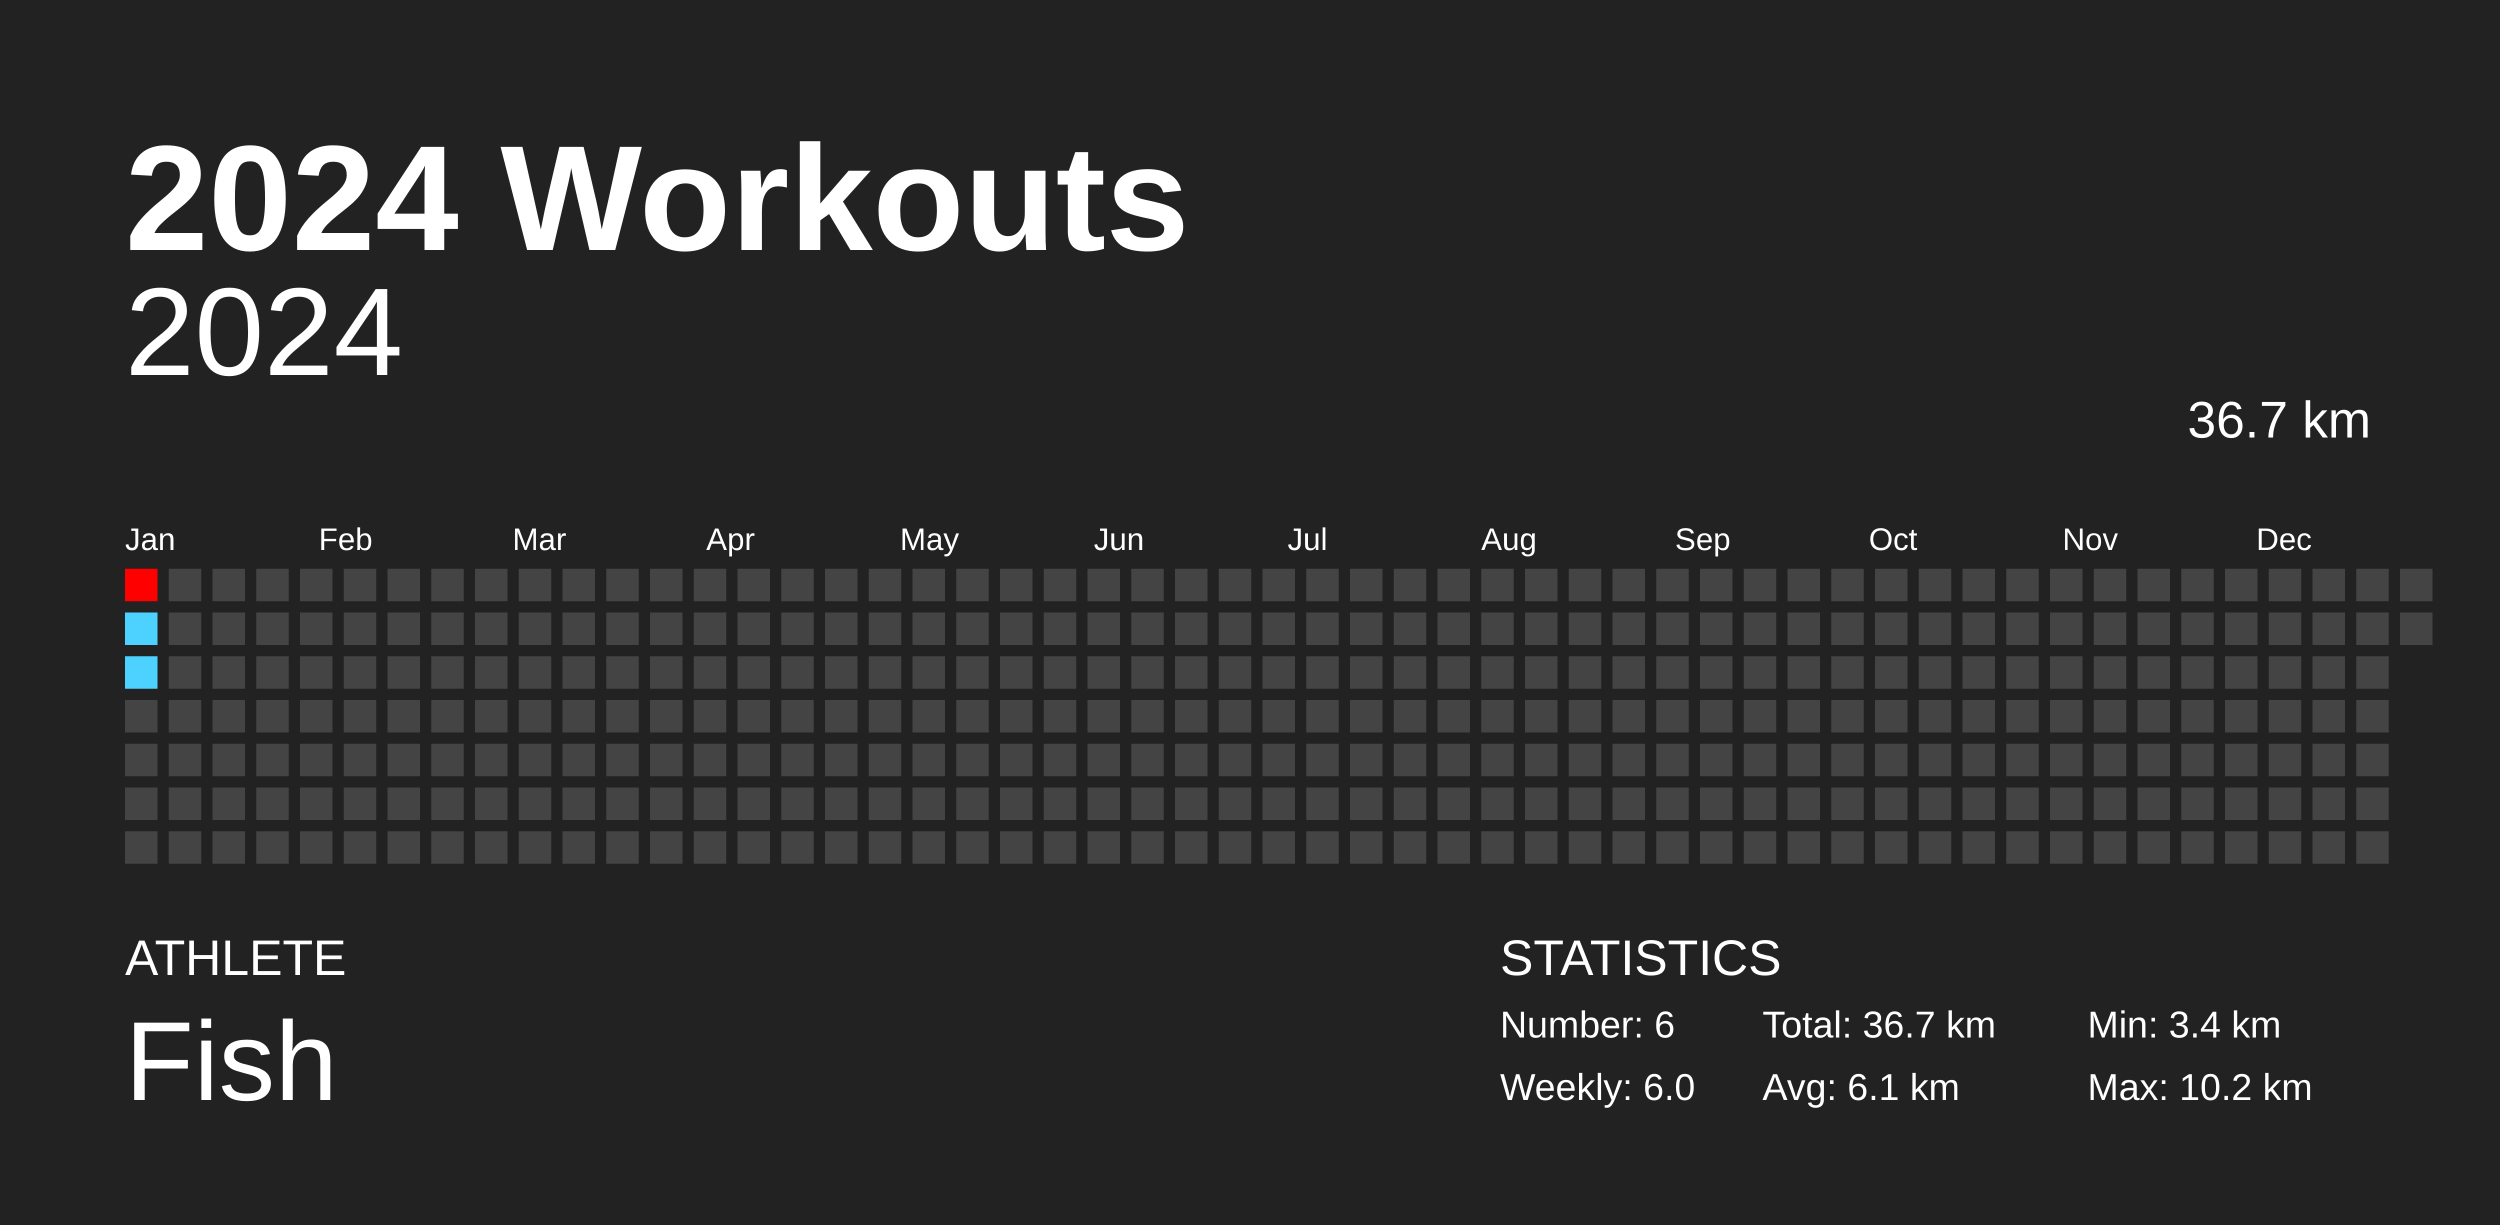
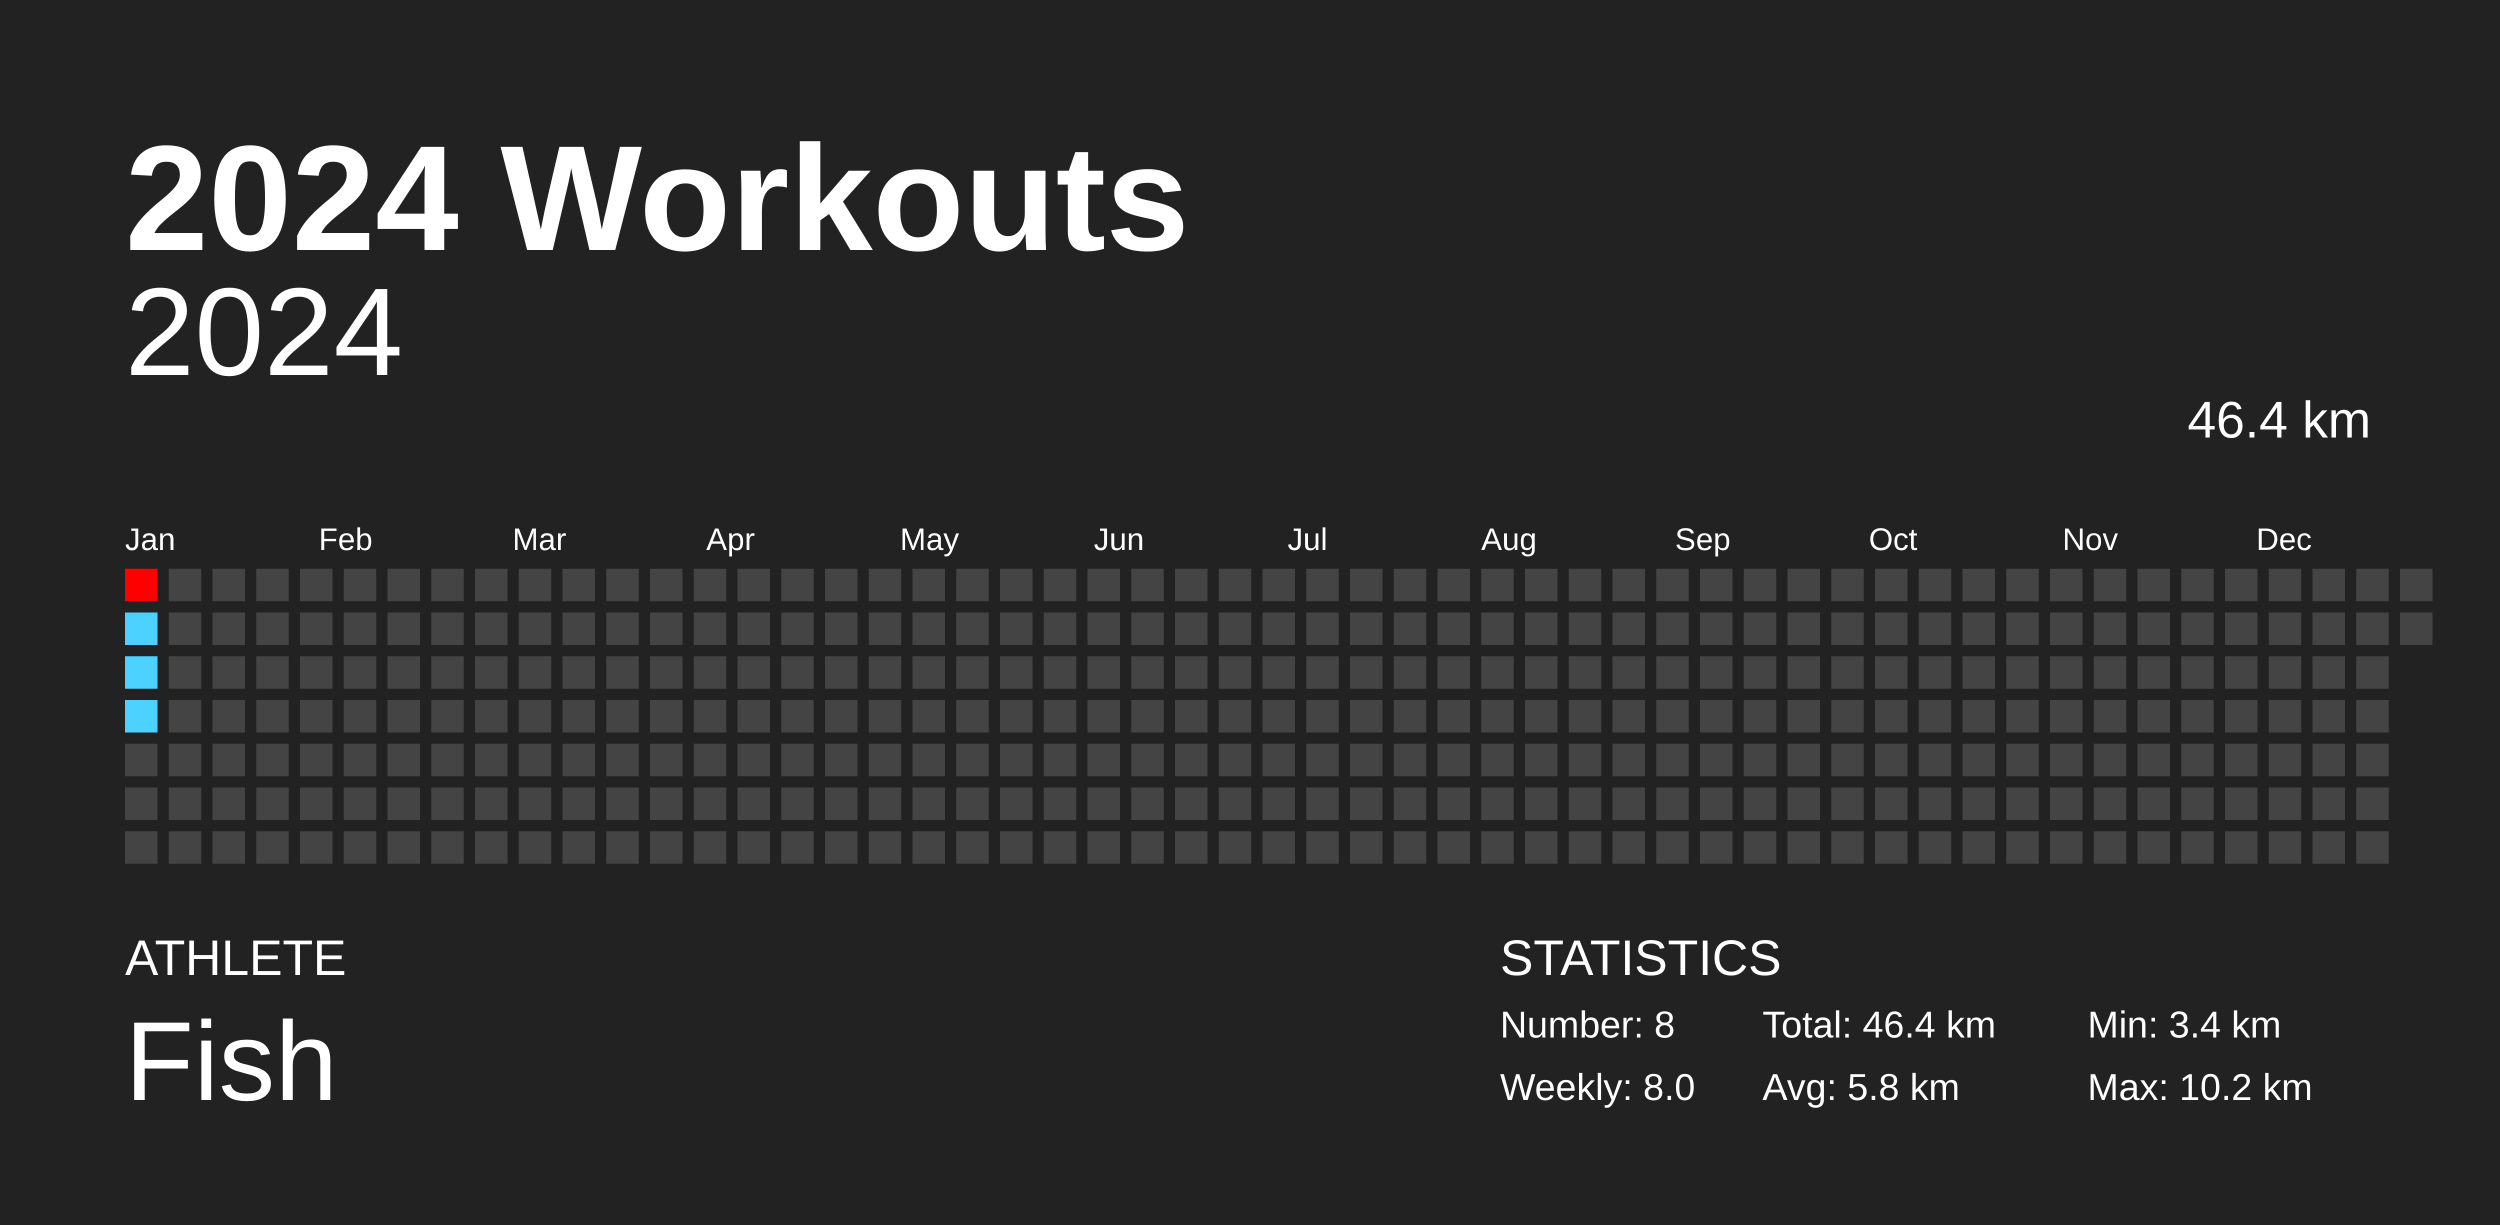
<svg xmlns="http://www.w3.org/2000/svg" baseProfile="full" height="98mm" version="1.1" viewBox="0,0,200,98" width="200mm">
  <defs />
  <rect fill="#222222" height="98" width="200" x="0" y="0" />
  <text fill="#FFFFFF" style="font-size:12px; font-family:Arial; font-weight:bold;" x="10" y="20">2024 Workouts</text>
  <text fill="#FFFFFF" style="font-size:4px; font-family:Arial" x="10" y="78">ATHLETE</text>
  <text fill="#FFFFFF" style="font-size:9px; font-family:Arial" x="10" y="88">Fish</text>
  <text fill="#FFFFFF" style="font-size:4px; font-family:Arial" x="120" y="78">STATISTICS</text>
-   <text fill="#FFFFFF" style="font-size:3px; font-family:Arial" x="120" y="83">Number: 6</text>
-   <text fill="#FFFFFF" style="font-size:3px; font-family:Arial" x="120" y="88">Weekly: 6.0</text>
-   <text fill="#FFFFFF" style="font-size:3px; font-family:Arial" x="141" y="83">Total: 36.7 km</text>
-   <text fill="#FFFFFF" style="font-size:3px; font-family:Arial" x="141" y="88">Avg: 6.1 km</text>
+   <text fill="#FFFFFF" style="font-size:3px; font-family:Arial" x="120" y="83">Number: 8</text>
+   <text fill="#FFFFFF" style="font-size:3px; font-family:Arial" x="120" y="88">Weekly: 8.0</text>
+   <text fill="#FFFFFF" style="font-size:3px; font-family:Arial" x="141" y="83">Total: 46.4 km</text>
+   <text fill="#FFFFFF" style="font-size:3px; font-family:Arial" x="141" y="88">Avg: 5.8 km</text>
  <text fill="#FFFFFF" style="font-size:3px; font-family:Arial" x="167" y="83">Min: 3.4 km</text>
  <text fill="#FFFFFF" style="font-size:3px; font-family:Arial" x="167" y="88">Max: 10.2 km</text>
  <text alignment-baseline="hanging" fill="#FFFFFF" style="font-size:10.0px; font-family:Arial;" x="10" y="30">2024</text>
-   <text alignment-baseline="hanging" fill="#FFFFFF" style="font-size:4.125px; font-family:Arial;" x="175" y="35">36.7 km</text>
+   <text alignment-baseline="hanging" fill="#FFFFFF" style="font-size:4.125px; font-family:Arial;" x="175" y="35">46.4 km</text>
  <text fill="#FFFFFF" style="font-size:2.5px; font-family:Arial" x="10.0" y="44">Jan</text>
  <text fill="#FFFFFF" style="font-size:2.5px; font-family:Arial" x="25.5" y="44">Feb</text>
  <text fill="#FFFFFF" style="font-size:2.5px; font-family:Arial" x="41.0" y="44">Mar</text>
  <text fill="#FFFFFF" style="font-size:2.5px; font-family:Arial" x="56.5" y="44">Apr</text>
  <text fill="#FFFFFF" style="font-size:2.5px; font-family:Arial" x="72.0" y="44">May</text>
  <text fill="#FFFFFF" style="font-size:2.5px; font-family:Arial" x="87.5" y="44">Jun</text>
  <text fill="#FFFFFF" style="font-size:2.5px; font-family:Arial" x="103.0" y="44">Jul</text>
  <text fill="#FFFFFF" style="font-size:2.5px; font-family:Arial" x="118.5" y="44">Aug</text>
  <text fill="#FFFFFF" style="font-size:2.5px; font-family:Arial" x="134.0" y="44">Sep</text>
  <text fill="#FFFFFF" style="font-size:2.5px; font-family:Arial" x="149.5" y="44">Oct</text>
  <text fill="#FFFFFF" style="font-size:2.5px; font-family:Arial" x="165.0" y="44">Nov</text>
  <text fill="#FFFFFF" style="font-size:2.5px; font-family:Arial" x="180.5" y="44">Dec</text>
  <rect fill="red" height="2.6" width="2.6" x="10.0" y="45.5" />
  <rect fill="#4dd2ff" height="2.6" width="2.6" x="10.0" y="49.0" />
  <rect fill="#4dd2ff" height="2.6" width="2.6" x="10.0" y="52.5" />
-   <rect fill="#444444" height="2.6" width="2.6" x="10.0" y="56.0" />
+   <rect fill="#4dd2ff" height="2.6" width="2.6" x="10.0" y="56.0" />
  <rect fill="#444444" height="2.6" width="2.6" x="10.0" y="59.5" />
  <rect fill="#444444" height="2.6" width="2.6" x="10.0" y="63.0" />
  <rect fill="#444444" height="2.6" width="2.6" x="10.0" y="66.5" />
  <rect fill="#444444" height="2.6" width="2.6" x="13.5" y="45.5" />
  <rect fill="#444444" height="2.6" width="2.6" x="13.5" y="49.0" />
  <rect fill="#444444" height="2.6" width="2.6" x="13.5" y="52.5" />
  <rect fill="#444444" height="2.6" width="2.6" x="13.5" y="56.0" />
  <rect fill="#444444" height="2.6" width="2.6" x="13.5" y="59.5" />
  <rect fill="#444444" height="2.6" width="2.6" x="13.5" y="63.0" />
  <rect fill="#444444" height="2.6" width="2.6" x="13.5" y="66.5" />
  <rect fill="#444444" height="2.6" width="2.6" x="17.0" y="45.5" />
  <rect fill="#444444" height="2.6" width="2.6" x="17.0" y="49.0" />
  <rect fill="#444444" height="2.6" width="2.6" x="17.0" y="52.5" />
  <rect fill="#444444" height="2.6" width="2.6" x="17.0" y="56.0" />
  <rect fill="#444444" height="2.6" width="2.6" x="17.0" y="59.5" />
  <rect fill="#444444" height="2.6" width="2.6" x="17.0" y="63.0" />
  <rect fill="#444444" height="2.6" width="2.6" x="17.0" y="66.5" />
  <rect fill="#444444" height="2.6" width="2.6" x="20.5" y="45.5" />
  <rect fill="#444444" height="2.6" width="2.6" x="20.5" y="49.0" />
  <rect fill="#444444" height="2.6" width="2.6" x="20.5" y="52.5" />
  <rect fill="#444444" height="2.6" width="2.6" x="20.5" y="56.0" />
  <rect fill="#444444" height="2.6" width="2.6" x="20.5" y="59.5" />
  <rect fill="#444444" height="2.6" width="2.6" x="20.5" y="63.0" />
  <rect fill="#444444" height="2.6" width="2.6" x="20.5" y="66.5" />
  <rect fill="#444444" height="2.6" width="2.6" x="24.0" y="45.5" />
  <rect fill="#444444" height="2.6" width="2.6" x="24.0" y="49.0" />
  <rect fill="#444444" height="2.6" width="2.6" x="24.0" y="52.5" />
  <rect fill="#444444" height="2.6" width="2.6" x="24.0" y="56.0" />
  <rect fill="#444444" height="2.6" width="2.6" x="24.0" y="59.5" />
  <rect fill="#444444" height="2.6" width="2.6" x="24.0" y="63.0" />
  <rect fill="#444444" height="2.6" width="2.6" x="24.0" y="66.5" />
  <rect fill="#444444" height="2.6" width="2.6" x="27.5" y="45.5" />
  <rect fill="#444444" height="2.6" width="2.6" x="27.5" y="49.0" />
  <rect fill="#444444" height="2.6" width="2.6" x="27.5" y="52.5" />
  <rect fill="#444444" height="2.6" width="2.6" x="27.5" y="56.0" />
  <rect fill="#444444" height="2.6" width="2.6" x="27.5" y="59.5" />
  <rect fill="#444444" height="2.6" width="2.6" x="27.5" y="63.0" />
  <rect fill="#444444" height="2.6" width="2.6" x="27.5" y="66.5" />
  <rect fill="#444444" height="2.6" width="2.6" x="31.0" y="45.5" />
  <rect fill="#444444" height="2.6" width="2.6" x="31.0" y="49.0" />
  <rect fill="#444444" height="2.6" width="2.6" x="31.0" y="52.5" />
  <rect fill="#444444" height="2.6" width="2.6" x="31.0" y="56.0" />
  <rect fill="#444444" height="2.6" width="2.6" x="31.0" y="59.5" />
  <rect fill="#444444" height="2.6" width="2.6" x="31.0" y="63.0" />
  <rect fill="#444444" height="2.6" width="2.6" x="31.0" y="66.5" />
  <rect fill="#444444" height="2.6" width="2.6" x="34.5" y="45.5" />
  <rect fill="#444444" height="2.6" width="2.6" x="34.5" y="49.0" />
  <rect fill="#444444" height="2.6" width="2.6" x="34.5" y="52.5" />
  <rect fill="#444444" height="2.6" width="2.6" x="34.5" y="56.0" />
  <rect fill="#444444" height="2.6" width="2.6" x="34.5" y="59.5" />
  <rect fill="#444444" height="2.6" width="2.6" x="34.5" y="63.0" />
  <rect fill="#444444" height="2.6" width="2.6" x="34.5" y="66.5" />
  <rect fill="#444444" height="2.6" width="2.6" x="38.0" y="45.5" />
  <rect fill="#444444" height="2.6" width="2.6" x="38.0" y="49.0" />
  <rect fill="#444444" height="2.6" width="2.6" x="38.0" y="52.5" />
  <rect fill="#444444" height="2.6" width="2.6" x="38.0" y="56.0" />
  <rect fill="#444444" height="2.6" width="2.6" x="38.0" y="59.5" />
  <rect fill="#444444" height="2.6" width="2.6" x="38.0" y="63.0" />
  <rect fill="#444444" height="2.6" width="2.6" x="38.0" y="66.5" />
  <rect fill="#444444" height="2.6" width="2.6" x="41.5" y="45.5" />
  <rect fill="#444444" height="2.6" width="2.6" x="41.5" y="49.0" />
  <rect fill="#444444" height="2.6" width="2.6" x="41.5" y="52.5" />
  <rect fill="#444444" height="2.6" width="2.6" x="41.5" y="56.0" />
  <rect fill="#444444" height="2.6" width="2.6" x="41.5" y="59.5" />
  <rect fill="#444444" height="2.6" width="2.6" x="41.5" y="63.0" />
  <rect fill="#444444" height="2.6" width="2.6" x="41.5" y="66.5" />
  <rect fill="#444444" height="2.6" width="2.6" x="45.0" y="45.5" />
  <rect fill="#444444" height="2.6" width="2.6" x="45.0" y="49.0" />
  <rect fill="#444444" height="2.6" width="2.6" x="45.0" y="52.5" />
  <rect fill="#444444" height="2.6" width="2.6" x="45.0" y="56.0" />
  <rect fill="#444444" height="2.6" width="2.6" x="45.0" y="59.5" />
  <rect fill="#444444" height="2.6" width="2.6" x="45.0" y="63.0" />
  <rect fill="#444444" height="2.6" width="2.6" x="45.0" y="66.5" />
  <rect fill="#444444" height="2.6" width="2.6" x="48.5" y="45.5" />
  <rect fill="#444444" height="2.6" width="2.6" x="48.5" y="49.0" />
  <rect fill="#444444" height="2.6" width="2.6" x="48.5" y="52.5" />
  <rect fill="#444444" height="2.6" width="2.6" x="48.5" y="56.0" />
  <rect fill="#444444" height="2.6" width="2.6" x="48.5" y="59.5" />
  <rect fill="#444444" height="2.6" width="2.6" x="48.5" y="63.0" />
  <rect fill="#444444" height="2.6" width="2.6" x="48.5" y="66.5" />
  <rect fill="#444444" height="2.6" width="2.6" x="52.0" y="45.5" />
  <rect fill="#444444" height="2.6" width="2.6" x="52.0" y="49.0" />
  <rect fill="#444444" height="2.6" width="2.6" x="52.0" y="52.5" />
  <rect fill="#444444" height="2.6" width="2.6" x="52.0" y="56.0" />
  <rect fill="#444444" height="2.6" width="2.6" x="52.0" y="59.5" />
  <rect fill="#444444" height="2.6" width="2.6" x="52.0" y="63.0" />
  <rect fill="#444444" height="2.6" width="2.6" x="52.0" y="66.5" />
  <rect fill="#444444" height="2.6" width="2.6" x="55.5" y="45.5" />
  <rect fill="#444444" height="2.6" width="2.6" x="55.5" y="49.0" />
  <rect fill="#444444" height="2.6" width="2.6" x="55.5" y="52.5" />
  <rect fill="#444444" height="2.6" width="2.6" x="55.5" y="56.0" />
  <rect fill="#444444" height="2.6" width="2.6" x="55.5" y="59.5" />
  <rect fill="#444444" height="2.6" width="2.6" x="55.5" y="63.0" />
  <rect fill="#444444" height="2.6" width="2.6" x="55.5" y="66.5" />
  <rect fill="#444444" height="2.6" width="2.6" x="59.0" y="45.5" />
  <rect fill="#444444" height="2.6" width="2.6" x="59.0" y="49.0" />
  <rect fill="#444444" height="2.6" width="2.6" x="59.0" y="52.5" />
  <rect fill="#444444" height="2.6" width="2.6" x="59.0" y="56.0" />
  <rect fill="#444444" height="2.6" width="2.6" x="59.0" y="59.5" />
  <rect fill="#444444" height="2.6" width="2.6" x="59.0" y="63.0" />
  <rect fill="#444444" height="2.6" width="2.6" x="59.0" y="66.5" />
  <rect fill="#444444" height="2.6" width="2.6" x="62.5" y="45.5" />
  <rect fill="#444444" height="2.6" width="2.6" x="62.5" y="49.0" />
  <rect fill="#444444" height="2.6" width="2.6" x="62.5" y="52.5" />
  <rect fill="#444444" height="2.6" width="2.6" x="62.5" y="56.0" />
  <rect fill="#444444" height="2.6" width="2.6" x="62.5" y="59.5" />
  <rect fill="#444444" height="2.6" width="2.6" x="62.5" y="63.0" />
  <rect fill="#444444" height="2.6" width="2.6" x="62.5" y="66.5" />
  <rect fill="#444444" height="2.6" width="2.6" x="66.0" y="45.5" />
  <rect fill="#444444" height="2.6" width="2.6" x="66.0" y="49.0" />
  <rect fill="#444444" height="2.6" width="2.6" x="66.0" y="52.5" />
  <rect fill="#444444" height="2.6" width="2.6" x="66.0" y="56.0" />
  <rect fill="#444444" height="2.6" width="2.6" x="66.0" y="59.5" />
  <rect fill="#444444" height="2.6" width="2.6" x="66.0" y="63.0" />
  <rect fill="#444444" height="2.6" width="2.6" x="66.0" y="66.5" />
  <rect fill="#444444" height="2.6" width="2.6" x="69.5" y="45.5" />
  <rect fill="#444444" height="2.6" width="2.6" x="69.5" y="49.0" />
  <rect fill="#444444" height="2.6" width="2.6" x="69.5" y="52.5" />
  <rect fill="#444444" height="2.6" width="2.6" x="69.5" y="56.0" />
  <rect fill="#444444" height="2.6" width="2.6" x="69.5" y="59.5" />
  <rect fill="#444444" height="2.6" width="2.6" x="69.5" y="63.0" />
  <rect fill="#444444" height="2.6" width="2.6" x="69.5" y="66.5" />
  <rect fill="#444444" height="2.6" width="2.6" x="73.0" y="45.5" />
  <rect fill="#444444" height="2.6" width="2.6" x="73.0" y="49.0" />
  <rect fill="#444444" height="2.6" width="2.6" x="73.0" y="52.5" />
  <rect fill="#444444" height="2.6" width="2.6" x="73.0" y="56.0" />
  <rect fill="#444444" height="2.6" width="2.6" x="73.0" y="59.5" />
  <rect fill="#444444" height="2.6" width="2.6" x="73.0" y="63.0" />
  <rect fill="#444444" height="2.6" width="2.6" x="73.0" y="66.5" />
  <rect fill="#444444" height="2.6" width="2.6" x="76.5" y="45.5" />
  <rect fill="#444444" height="2.6" width="2.6" x="76.5" y="49.0" />
  <rect fill="#444444" height="2.6" width="2.6" x="76.5" y="52.5" />
  <rect fill="#444444" height="2.6" width="2.6" x="76.5" y="56.0" />
  <rect fill="#444444" height="2.6" width="2.6" x="76.5" y="59.5" />
  <rect fill="#444444" height="2.6" width="2.6" x="76.5" y="63.0" />
  <rect fill="#444444" height="2.6" width="2.6" x="76.5" y="66.5" />
  <rect fill="#444444" height="2.6" width="2.6" x="80.0" y="45.5" />
  <rect fill="#444444" height="2.6" width="2.6" x="80.0" y="49.0" />
  <rect fill="#444444" height="2.6" width="2.6" x="80.0" y="52.5" />
  <rect fill="#444444" height="2.6" width="2.6" x="80.0" y="56.0" />
  <rect fill="#444444" height="2.6" width="2.6" x="80.0" y="59.5" />
  <rect fill="#444444" height="2.6" width="2.6" x="80.0" y="63.0" />
  <rect fill="#444444" height="2.6" width="2.6" x="80.0" y="66.5" />
  <rect fill="#444444" height="2.6" width="2.6" x="83.5" y="45.5" />
  <rect fill="#444444" height="2.6" width="2.6" x="83.5" y="49.0" />
  <rect fill="#444444" height="2.6" width="2.6" x="83.5" y="52.5" />
  <rect fill="#444444" height="2.6" width="2.6" x="83.5" y="56.0" />
  <rect fill="#444444" height="2.6" width="2.6" x="83.5" y="59.5" />
  <rect fill="#444444" height="2.6" width="2.6" x="83.5" y="63.0" />
  <rect fill="#444444" height="2.6" width="2.6" x="83.5" y="66.5" />
  <rect fill="#444444" height="2.6" width="2.6" x="87.0" y="45.5" />
  <rect fill="#444444" height="2.6" width="2.6" x="87.0" y="49.0" />
  <rect fill="#444444" height="2.6" width="2.6" x="87.0" y="52.5" />
  <rect fill="#444444" height="2.6" width="2.6" x="87.0" y="56.0" />
  <rect fill="#444444" height="2.6" width="2.6" x="87.0" y="59.5" />
  <rect fill="#444444" height="2.6" width="2.6" x="87.0" y="63.0" />
  <rect fill="#444444" height="2.6" width="2.6" x="87.0" y="66.5" />
  <rect fill="#444444" height="2.6" width="2.6" x="90.5" y="45.5" />
  <rect fill="#444444" height="2.6" width="2.6" x="90.5" y="49.0" />
  <rect fill="#444444" height="2.6" width="2.6" x="90.5" y="52.5" />
  <rect fill="#444444" height="2.6" width="2.6" x="90.5" y="56.0" />
  <rect fill="#444444" height="2.6" width="2.6" x="90.5" y="59.5" />
  <rect fill="#444444" height="2.6" width="2.6" x="90.5" y="63.0" />
  <rect fill="#444444" height="2.6" width="2.6" x="90.5" y="66.5" />
  <rect fill="#444444" height="2.6" width="2.6" x="94.0" y="45.5" />
  <rect fill="#444444" height="2.6" width="2.6" x="94.0" y="49.0" />
  <rect fill="#444444" height="2.6" width="2.6" x="94.0" y="52.5" />
  <rect fill="#444444" height="2.6" width="2.6" x="94.0" y="56.0" />
  <rect fill="#444444" height="2.6" width="2.6" x="94.0" y="59.5" />
  <rect fill="#444444" height="2.6" width="2.6" x="94.0" y="63.0" />
  <rect fill="#444444" height="2.6" width="2.6" x="94.0" y="66.5" />
  <rect fill="#444444" height="2.6" width="2.6" x="97.5" y="45.5" />
  <rect fill="#444444" height="2.6" width="2.6" x="97.5" y="49.0" />
  <rect fill="#444444" height="2.6" width="2.6" x="97.5" y="52.5" />
  <rect fill="#444444" height="2.6" width="2.6" x="97.5" y="56.0" />
  <rect fill="#444444" height="2.6" width="2.6" x="97.5" y="59.5" />
  <rect fill="#444444" height="2.6" width="2.6" x="97.5" y="63.0" />
  <rect fill="#444444" height="2.6" width="2.6" x="97.5" y="66.5" />
  <rect fill="#444444" height="2.6" width="2.6" x="101.0" y="45.5" />
  <rect fill="#444444" height="2.6" width="2.6" x="101.0" y="49.0" />
  <rect fill="#444444" height="2.6" width="2.6" x="101.0" y="52.5" />
  <rect fill="#444444" height="2.6" width="2.6" x="101.0" y="56.0" />
  <rect fill="#444444" height="2.6" width="2.6" x="101.0" y="59.5" />
  <rect fill="#444444" height="2.6" width="2.6" x="101.0" y="63.0" />
  <rect fill="#444444" height="2.6" width="2.6" x="101.0" y="66.5" />
  <rect fill="#444444" height="2.6" width="2.6" x="104.5" y="45.5" />
  <rect fill="#444444" height="2.6" width="2.6" x="104.5" y="49.0" />
  <rect fill="#444444" height="2.6" width="2.6" x="104.5" y="52.5" />
  <rect fill="#444444" height="2.6" width="2.6" x="104.5" y="56.0" />
  <rect fill="#444444" height="2.6" width="2.6" x="104.5" y="59.5" />
  <rect fill="#444444" height="2.6" width="2.6" x="104.5" y="63.0" />
  <rect fill="#444444" height="2.6" width="2.6" x="104.5" y="66.5" />
  <rect fill="#444444" height="2.6" width="2.6" x="108.0" y="45.5" />
  <rect fill="#444444" height="2.6" width="2.6" x="108.0" y="49.0" />
  <rect fill="#444444" height="2.6" width="2.6" x="108.0" y="52.5" />
  <rect fill="#444444" height="2.6" width="2.6" x="108.0" y="56.0" />
  <rect fill="#444444" height="2.6" width="2.6" x="108.0" y="59.5" />
  <rect fill="#444444" height="2.6" width="2.6" x="108.0" y="63.0" />
  <rect fill="#444444" height="2.6" width="2.6" x="108.0" y="66.5" />
  <rect fill="#444444" height="2.6" width="2.6" x="111.5" y="45.5" />
  <rect fill="#444444" height="2.6" width="2.6" x="111.5" y="49.0" />
  <rect fill="#444444" height="2.6" width="2.6" x="111.5" y="52.5" />
  <rect fill="#444444" height="2.6" width="2.6" x="111.5" y="56.0" />
  <rect fill="#444444" height="2.6" width="2.6" x="111.5" y="59.5" />
  <rect fill="#444444" height="2.6" width="2.6" x="111.5" y="63.0" />
  <rect fill="#444444" height="2.6" width="2.6" x="111.5" y="66.5" />
  <rect fill="#444444" height="2.6" width="2.6" x="115.0" y="45.5" />
  <rect fill="#444444" height="2.6" width="2.6" x="115.0" y="49.0" />
  <rect fill="#444444" height="2.6" width="2.6" x="115.0" y="52.5" />
  <rect fill="#444444" height="2.6" width="2.6" x="115.0" y="56.0" />
  <rect fill="#444444" height="2.6" width="2.6" x="115.0" y="59.5" />
  <rect fill="#444444" height="2.6" width="2.6" x="115.0" y="63.0" />
  <rect fill="#444444" height="2.6" width="2.6" x="115.0" y="66.5" />
  <rect fill="#444444" height="2.6" width="2.6" x="118.5" y="45.5" />
  <rect fill="#444444" height="2.6" width="2.6" x="118.5" y="49.0" />
  <rect fill="#444444" height="2.6" width="2.6" x="118.5" y="52.5" />
  <rect fill="#444444" height="2.6" width="2.6" x="118.5" y="56.0" />
  <rect fill="#444444" height="2.6" width="2.6" x="118.5" y="59.5" />
  <rect fill="#444444" height="2.6" width="2.6" x="118.5" y="63.0" />
  <rect fill="#444444" height="2.6" width="2.6" x="118.5" y="66.5" />
  <rect fill="#444444" height="2.6" width="2.6" x="122.0" y="45.5" />
  <rect fill="#444444" height="2.6" width="2.6" x="122.0" y="49.0" />
  <rect fill="#444444" height="2.6" width="2.6" x="122.0" y="52.5" />
  <rect fill="#444444" height="2.6" width="2.6" x="122.0" y="56.0" />
  <rect fill="#444444" height="2.6" width="2.6" x="122.0" y="59.5" />
  <rect fill="#444444" height="2.6" width="2.6" x="122.0" y="63.0" />
  <rect fill="#444444" height="2.6" width="2.6" x="122.0" y="66.5" />
  <rect fill="#444444" height="2.6" width="2.6" x="125.5" y="45.5" />
  <rect fill="#444444" height="2.6" width="2.6" x="125.5" y="49.0" />
  <rect fill="#444444" height="2.6" width="2.6" x="125.5" y="52.5" />
  <rect fill="#444444" height="2.6" width="2.6" x="125.5" y="56.0" />
  <rect fill="#444444" height="2.6" width="2.6" x="125.5" y="59.5" />
  <rect fill="#444444" height="2.6" width="2.6" x="125.5" y="63.0" />
  <rect fill="#444444" height="2.6" width="2.6" x="125.5" y="66.5" />
  <rect fill="#444444" height="2.6" width="2.6" x="129.0" y="45.5" />
  <rect fill="#444444" height="2.6" width="2.6" x="129.0" y="49.0" />
  <rect fill="#444444" height="2.6" width="2.6" x="129.0" y="52.5" />
  <rect fill="#444444" height="2.6" width="2.6" x="129.0" y="56.0" />
  <rect fill="#444444" height="2.6" width="2.6" x="129.0" y="59.5" />
  <rect fill="#444444" height="2.6" width="2.6" x="129.0" y="63.0" />
  <rect fill="#444444" height="2.6" width="2.6" x="129.0" y="66.5" />
  <rect fill="#444444" height="2.6" width="2.6" x="132.5" y="45.5" />
  <rect fill="#444444" height="2.6" width="2.6" x="132.5" y="49.0" />
  <rect fill="#444444" height="2.6" width="2.6" x="132.5" y="52.5" />
  <rect fill="#444444" height="2.6" width="2.6" x="132.5" y="56.0" />
  <rect fill="#444444" height="2.6" width="2.6" x="132.5" y="59.5" />
  <rect fill="#444444" height="2.6" width="2.6" x="132.5" y="63.0" />
  <rect fill="#444444" height="2.6" width="2.6" x="132.5" y="66.5" />
  <rect fill="#444444" height="2.6" width="2.6" x="136.0" y="45.5" />
  <rect fill="#444444" height="2.6" width="2.6" x="136.0" y="49.0" />
  <rect fill="#444444" height="2.6" width="2.6" x="136.0" y="52.5" />
  <rect fill="#444444" height="2.6" width="2.6" x="136.0" y="56.0" />
  <rect fill="#444444" height="2.6" width="2.6" x="136.0" y="59.5" />
  <rect fill="#444444" height="2.6" width="2.6" x="136.0" y="63.0" />
  <rect fill="#444444" height="2.6" width="2.6" x="136.0" y="66.5" />
  <rect fill="#444444" height="2.6" width="2.6" x="139.5" y="45.5" />
  <rect fill="#444444" height="2.6" width="2.6" x="139.5" y="49.0" />
  <rect fill="#444444" height="2.6" width="2.6" x="139.5" y="52.5" />
  <rect fill="#444444" height="2.6" width="2.6" x="139.5" y="56.0" />
  <rect fill="#444444" height="2.6" width="2.6" x="139.5" y="59.5" />
  <rect fill="#444444" height="2.6" width="2.6" x="139.5" y="63.0" />
  <rect fill="#444444" height="2.6" width="2.6" x="139.5" y="66.5" />
  <rect fill="#444444" height="2.6" width="2.6" x="143.0" y="45.5" />
  <rect fill="#444444" height="2.6" width="2.6" x="143.0" y="49.0" />
  <rect fill="#444444" height="2.6" width="2.6" x="143.0" y="52.5" />
  <rect fill="#444444" height="2.6" width="2.6" x="143.0" y="56.0" />
  <rect fill="#444444" height="2.6" width="2.6" x="143.0" y="59.5" />
  <rect fill="#444444" height="2.6" width="2.6" x="143.0" y="63.0" />
  <rect fill="#444444" height="2.6" width="2.6" x="143.0" y="66.5" />
  <rect fill="#444444" height="2.6" width="2.6" x="146.5" y="45.5" />
  <rect fill="#444444" height="2.6" width="2.6" x="146.5" y="49.0" />
  <rect fill="#444444" height="2.6" width="2.6" x="146.5" y="52.5" />
  <rect fill="#444444" height="2.6" width="2.6" x="146.5" y="56.0" />
  <rect fill="#444444" height="2.6" width="2.6" x="146.5" y="59.5" />
  <rect fill="#444444" height="2.6" width="2.6" x="146.5" y="63.0" />
  <rect fill="#444444" height="2.6" width="2.6" x="146.5" y="66.5" />
  <rect fill="#444444" height="2.6" width="2.6" x="150.0" y="45.5" />
  <rect fill="#444444" height="2.6" width="2.6" x="150.0" y="49.0" />
  <rect fill="#444444" height="2.6" width="2.6" x="150.0" y="52.5" />
  <rect fill="#444444" height="2.6" width="2.6" x="150.0" y="56.0" />
  <rect fill="#444444" height="2.6" width="2.6" x="150.0" y="59.5" />
  <rect fill="#444444" height="2.6" width="2.6" x="150.0" y="63.0" />
  <rect fill="#444444" height="2.6" width="2.6" x="150.0" y="66.5" />
  <rect fill="#444444" height="2.6" width="2.6" x="153.5" y="45.5" />
  <rect fill="#444444" height="2.6" width="2.6" x="153.5" y="49.0" />
  <rect fill="#444444" height="2.6" width="2.6" x="153.5" y="52.5" />
  <rect fill="#444444" height="2.6" width="2.6" x="153.5" y="56.0" />
  <rect fill="#444444" height="2.6" width="2.6" x="153.5" y="59.5" />
  <rect fill="#444444" height="2.6" width="2.6" x="153.5" y="63.0" />
  <rect fill="#444444" height="2.6" width="2.6" x="153.5" y="66.5" />
  <rect fill="#444444" height="2.6" width="2.6" x="157.0" y="45.5" />
  <rect fill="#444444" height="2.6" width="2.6" x="157.0" y="49.0" />
  <rect fill="#444444" height="2.6" width="2.6" x="157.0" y="52.5" />
  <rect fill="#444444" height="2.6" width="2.6" x="157.0" y="56.0" />
  <rect fill="#444444" height="2.6" width="2.6" x="157.0" y="59.5" />
  <rect fill="#444444" height="2.6" width="2.6" x="157.0" y="63.0" />
  <rect fill="#444444" height="2.6" width="2.6" x="157.0" y="66.5" />
  <rect fill="#444444" height="2.6" width="2.6" x="160.5" y="45.5" />
  <rect fill="#444444" height="2.6" width="2.6" x="160.5" y="49.0" />
  <rect fill="#444444" height="2.6" width="2.6" x="160.5" y="52.5" />
  <rect fill="#444444" height="2.6" width="2.6" x="160.5" y="56.0" />
  <rect fill="#444444" height="2.6" width="2.6" x="160.5" y="59.5" />
  <rect fill="#444444" height="2.6" width="2.6" x="160.5" y="63.0" />
  <rect fill="#444444" height="2.6" width="2.6" x="160.5" y="66.5" />
  <rect fill="#444444" height="2.6" width="2.6" x="164.0" y="45.5" />
  <rect fill="#444444" height="2.6" width="2.6" x="164.0" y="49.0" />
  <rect fill="#444444" height="2.6" width="2.6" x="164.0" y="52.5" />
  <rect fill="#444444" height="2.6" width="2.6" x="164.0" y="56.0" />
  <rect fill="#444444" height="2.6" width="2.6" x="164.0" y="59.5" />
  <rect fill="#444444" height="2.6" width="2.6" x="164.0" y="63.0" />
  <rect fill="#444444" height="2.6" width="2.6" x="164.0" y="66.5" />
  <rect fill="#444444" height="2.6" width="2.6" x="167.5" y="45.5" />
  <rect fill="#444444" height="2.6" width="2.6" x="167.5" y="49.0" />
  <rect fill="#444444" height="2.6" width="2.6" x="167.5" y="52.5" />
  <rect fill="#444444" height="2.6" width="2.6" x="167.5" y="56.0" />
  <rect fill="#444444" height="2.6" width="2.6" x="167.5" y="59.5" />
  <rect fill="#444444" height="2.6" width="2.6" x="167.5" y="63.0" />
  <rect fill="#444444" height="2.6" width="2.6" x="167.5" y="66.5" />
  <rect fill="#444444" height="2.6" width="2.6" x="171.0" y="45.5" />
  <rect fill="#444444" height="2.6" width="2.6" x="171.0" y="49.0" />
  <rect fill="#444444" height="2.6" width="2.6" x="171.0" y="52.5" />
  <rect fill="#444444" height="2.6" width="2.6" x="171.0" y="56.0" />
  <rect fill="#444444" height="2.6" width="2.6" x="171.0" y="59.5" />
  <rect fill="#444444" height="2.6" width="2.6" x="171.0" y="63.0" />
  <rect fill="#444444" height="2.6" width="2.6" x="171.0" y="66.5" />
  <rect fill="#444444" height="2.6" width="2.6" x="174.5" y="45.5" />
  <rect fill="#444444" height="2.6" width="2.6" x="174.5" y="49.0" />
  <rect fill="#444444" height="2.6" width="2.6" x="174.5" y="52.5" />
  <rect fill="#444444" height="2.6" width="2.6" x="174.5" y="56.0" />
  <rect fill="#444444" height="2.6" width="2.6" x="174.5" y="59.5" />
  <rect fill="#444444" height="2.6" width="2.6" x="174.5" y="63.0" />
  <rect fill="#444444" height="2.6" width="2.6" x="174.5" y="66.5" />
  <rect fill="#444444" height="2.6" width="2.6" x="178.0" y="45.5" />
  <rect fill="#444444" height="2.6" width="2.6" x="178.0" y="49.0" />
  <rect fill="#444444" height="2.6" width="2.6" x="178.0" y="52.5" />
  <rect fill="#444444" height="2.6" width="2.6" x="178.0" y="56.0" />
  <rect fill="#444444" height="2.6" width="2.6" x="178.0" y="59.5" />
  <rect fill="#444444" height="2.6" width="2.6" x="178.0" y="63.0" />
  <rect fill="#444444" height="2.6" width="2.6" x="178.0" y="66.5" />
  <rect fill="#444444" height="2.6" width="2.6" x="181.5" y="45.5" />
  <rect fill="#444444" height="2.6" width="2.6" x="181.5" y="49.0" />
  <rect fill="#444444" height="2.6" width="2.6" x="181.5" y="52.5" />
  <rect fill="#444444" height="2.6" width="2.6" x="181.5" y="56.0" />
  <rect fill="#444444" height="2.6" width="2.6" x="181.5" y="59.5" />
  <rect fill="#444444" height="2.6" width="2.6" x="181.5" y="63.0" />
  <rect fill="#444444" height="2.6" width="2.6" x="181.5" y="66.5" />
  <rect fill="#444444" height="2.6" width="2.6" x="185.0" y="45.5" />
  <rect fill="#444444" height="2.6" width="2.6" x="185.0" y="49.0" />
  <rect fill="#444444" height="2.6" width="2.6" x="185.0" y="52.5" />
  <rect fill="#444444" height="2.6" width="2.6" x="185.0" y="56.0" />
  <rect fill="#444444" height="2.6" width="2.6" x="185.0" y="59.5" />
  <rect fill="#444444" height="2.6" width="2.6" x="185.0" y="63.0" />
  <rect fill="#444444" height="2.6" width="2.6" x="185.0" y="66.5" />
  <rect fill="#444444" height="2.6" width="2.6" x="188.5" y="45.5" />
  <rect fill="#444444" height="2.6" width="2.6" x="188.5" y="49.0" />
  <rect fill="#444444" height="2.6" width="2.6" x="188.5" y="52.5" />
  <rect fill="#444444" height="2.6" width="2.6" x="188.5" y="56.0" />
  <rect fill="#444444" height="2.6" width="2.6" x="188.5" y="59.5" />
  <rect fill="#444444" height="2.6" width="2.6" x="188.5" y="63.0" />
  <rect fill="#444444" height="2.6" width="2.6" x="188.5" y="66.5" />
  <rect fill="#444444" height="2.6" width="2.6" x="192.0" y="45.5" />
  <rect fill="#444444" height="2.6" width="2.6" x="192.0" y="49.0" />
</svg>
